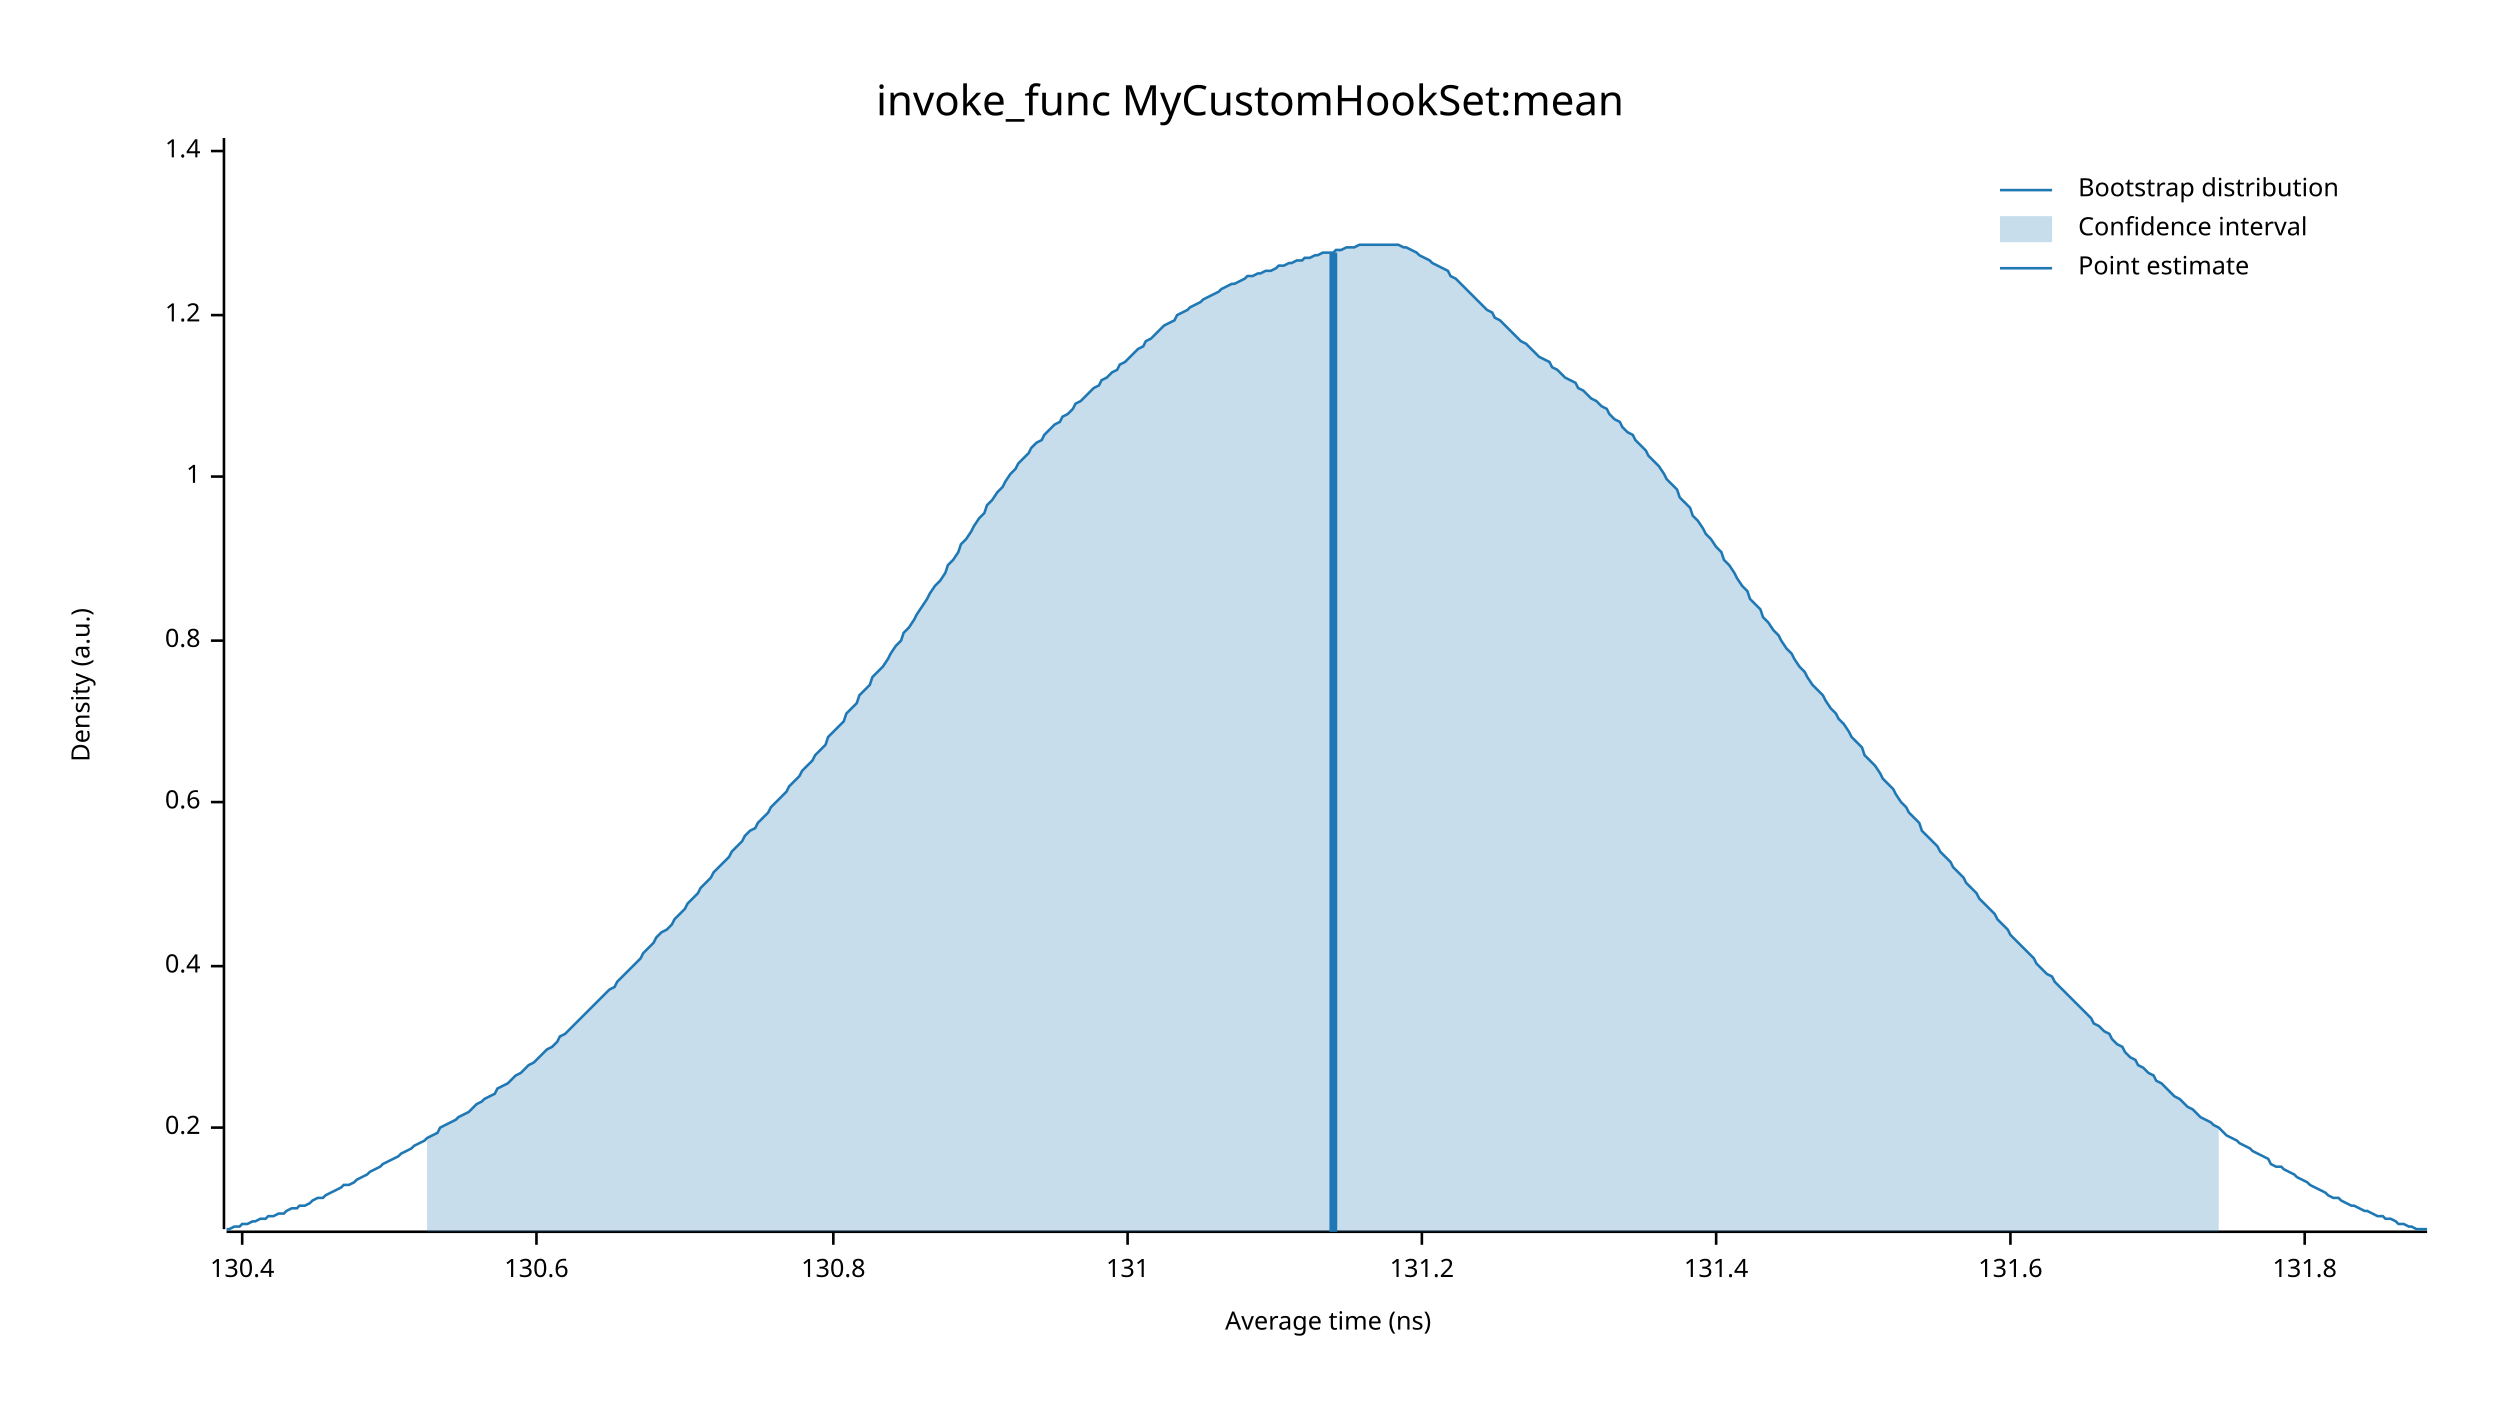
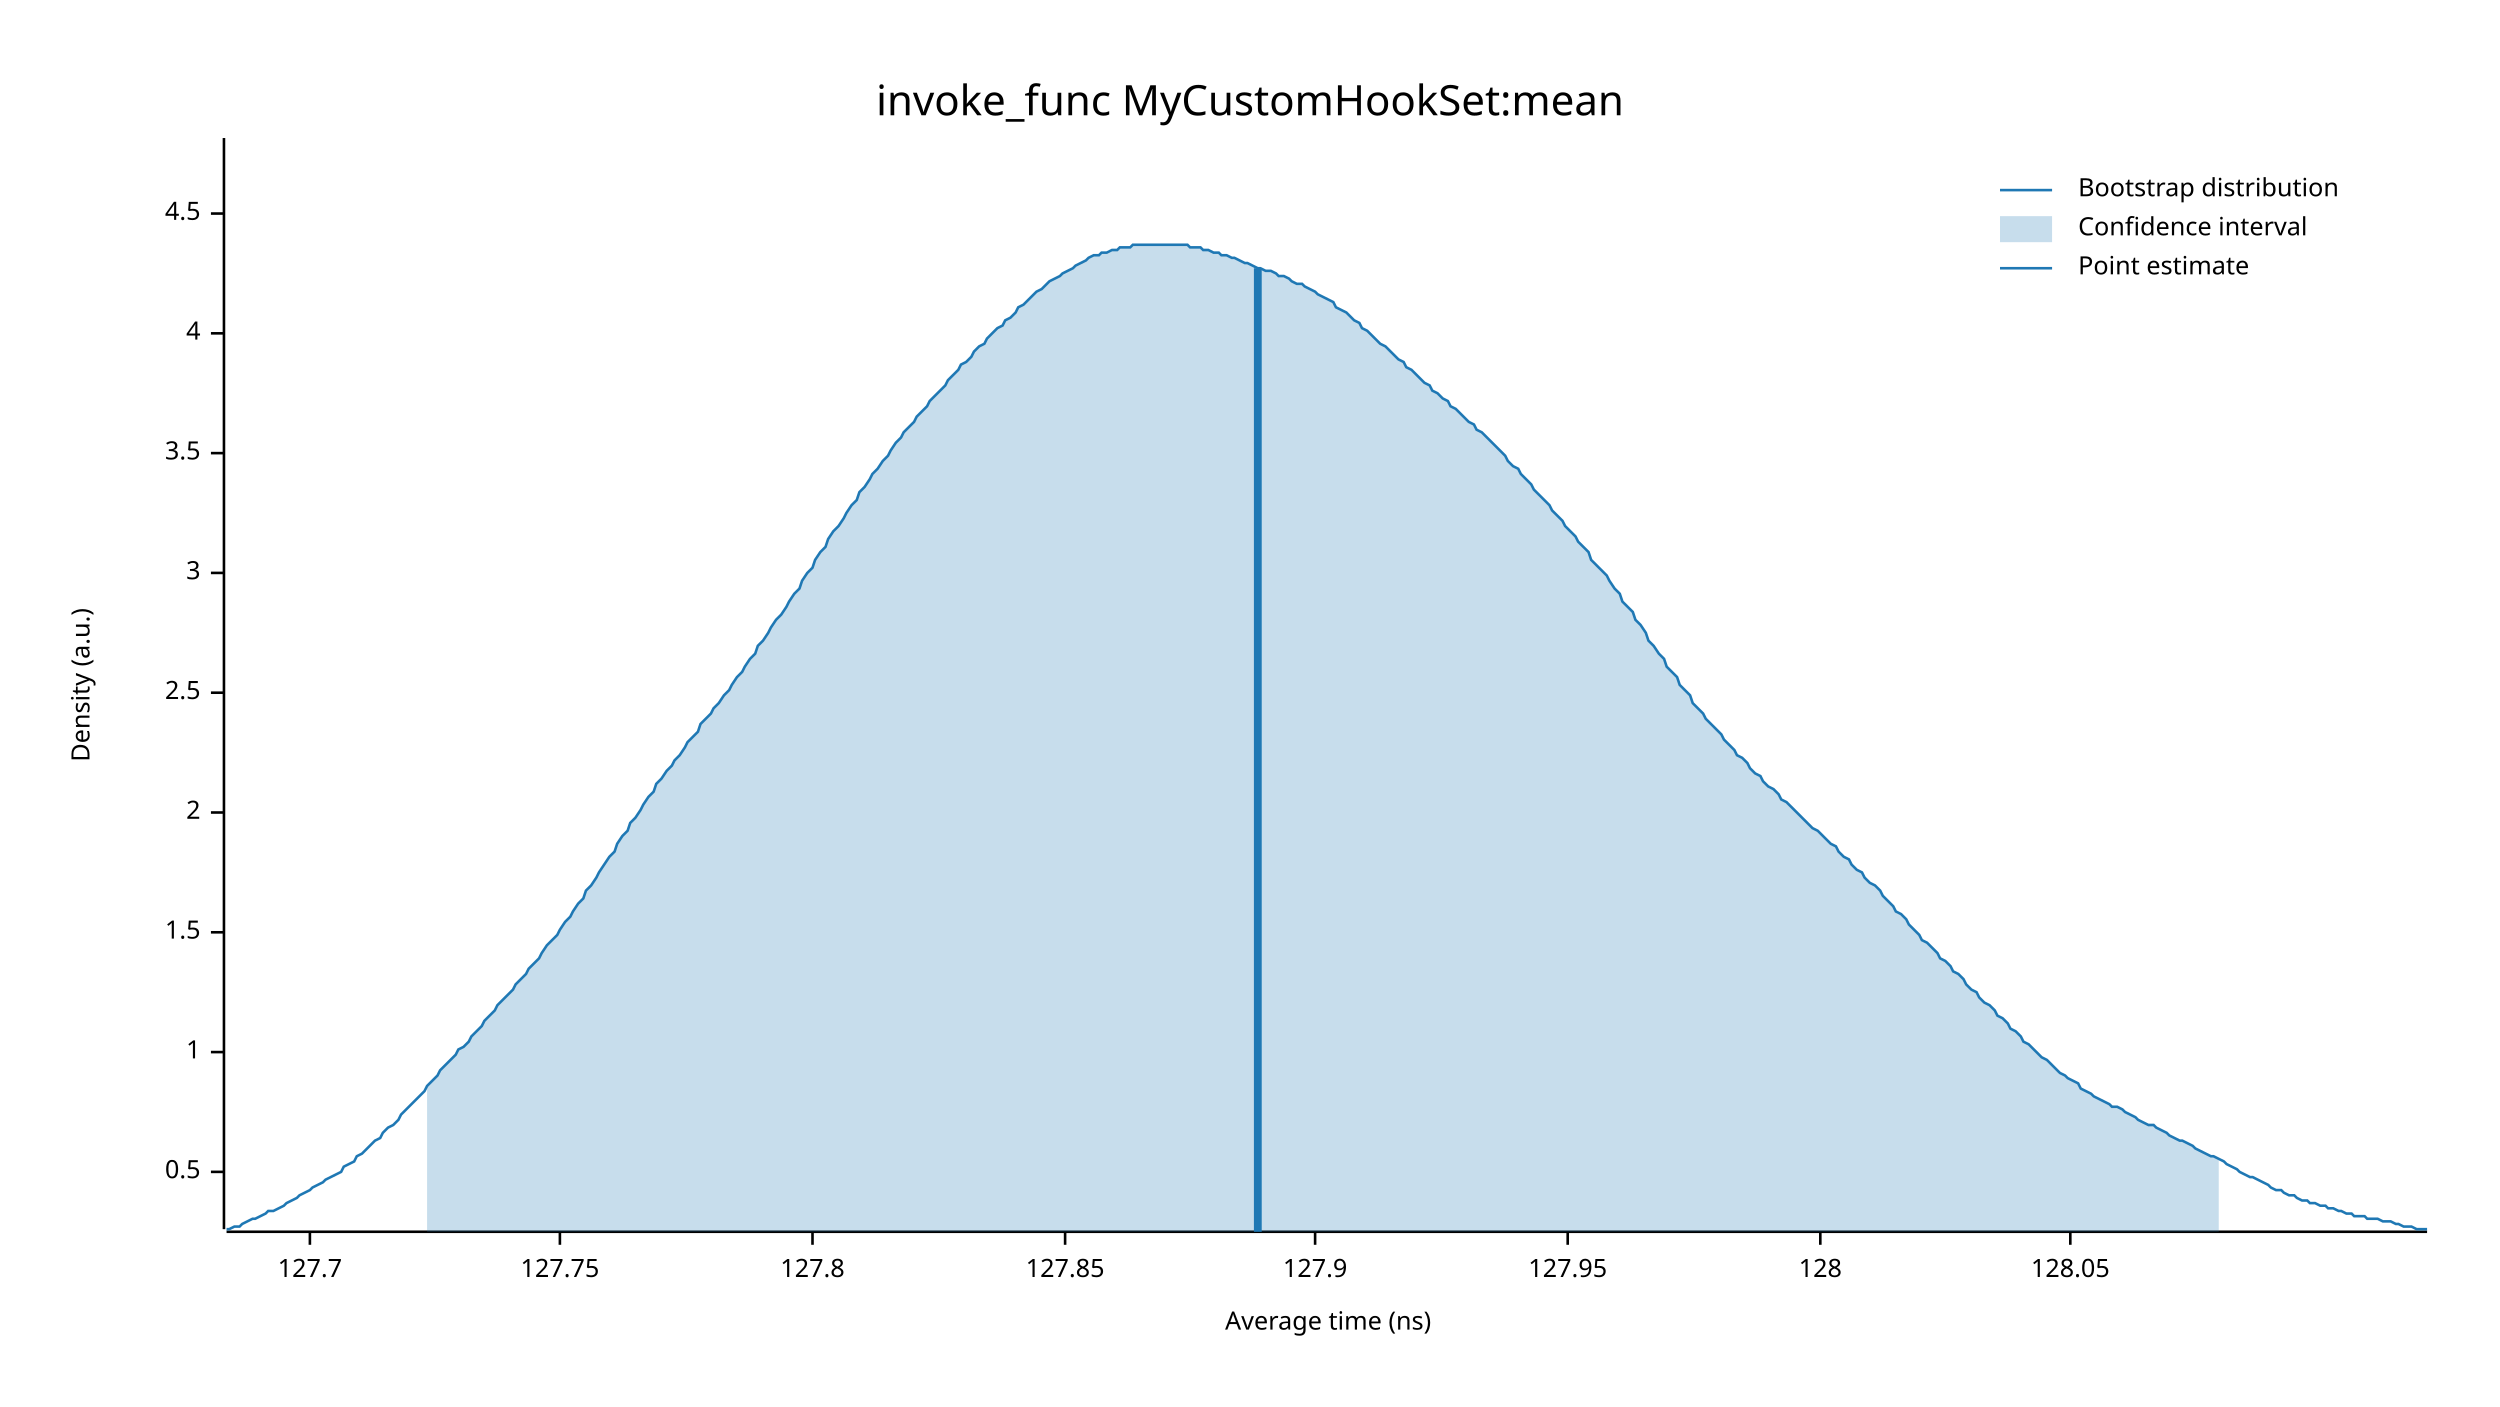
<svg xmlns="http://www.w3.org/2000/svg" width="960" height="540" viewBox="0 0 960 540">
  <text x="480" y="32" dy="0.76em" text-anchor="middle" font-family="sans-serif" font-size="16.129" opacity="1" fill="#000000">
invoke_func MyCustomHookSet:mean
</text>
  <text x="27" y="263" dy="0.76em" text-anchor="middle" font-family="sans-serif" font-size="9.677" opacity="1" fill="#000000" transform="rotate(270, 27, 263)">
Density (a.u.)
</text>
  <text x="510" y="513" dy="-0.5ex" text-anchor="middle" font-family="sans-serif" font-size="9.677" opacity="1" fill="#000000">
Average time (ns)
</text>
  <polyline fill="none" opacity="1" stroke="#000000" stroke-width="1" points="86,53 86,472 " />
-   <text x="77" y="433" dy="0.5ex" text-anchor="end" font-family="sans-serif" font-size="9.677" opacity="1" fill="#000000">
- 0.2
+   <text x="77" y="450" dy="0.5ex" text-anchor="end" font-family="sans-serif" font-size="9.677" opacity="1" fill="#000000">
+ 0.5
</text>
-   <polyline fill="none" opacity="1" stroke="#000000" stroke-width="1" points="81,433 86,433 " />
-   <text x="77" y="371" dy="0.5ex" text-anchor="end" font-family="sans-serif" font-size="9.677" opacity="1" fill="#000000">
- 0.4
- </text>
-   <polyline fill="none" opacity="1" stroke="#000000" stroke-width="1" points="81,371 86,371 " />
-   <text x="77" y="308" dy="0.5ex" text-anchor="end" font-family="sans-serif" font-size="9.677" opacity="1" fill="#000000">
- 0.6
- </text>
-   <polyline fill="none" opacity="1" stroke="#000000" stroke-width="1" points="81,308 86,308 " />
-   <text x="77" y="246" dy="0.5ex" text-anchor="end" font-family="sans-serif" font-size="9.677" opacity="1" fill="#000000">
- 0.8
- </text>
-   <polyline fill="none" opacity="1" stroke="#000000" stroke-width="1" points="81,246 86,246 " />
-   <text x="77" y="183" dy="0.5ex" text-anchor="end" font-family="sans-serif" font-size="9.677" opacity="1" fill="#000000">
+   <polyline fill="none" opacity="1" stroke="#000000" stroke-width="1" points="81,450 86,450 " />
+   <text x="77" y="404" dy="0.5ex" text-anchor="end" font-family="sans-serif" font-size="9.677" opacity="1" fill="#000000">
1
</text>
-   <polyline fill="none" opacity="1" stroke="#000000" stroke-width="1" points="81,183 86,183 " />
-   <text x="77" y="121" dy="0.5ex" text-anchor="end" font-family="sans-serif" font-size="9.677" opacity="1" fill="#000000">
- 1.2
+   <polyline fill="none" opacity="1" stroke="#000000" stroke-width="1" points="81,404 86,404 " />
+   <text x="77" y="358" dy="0.5ex" text-anchor="end" font-family="sans-serif" font-size="9.677" opacity="1" fill="#000000">
+ 1.5
</text>
-   <polyline fill="none" opacity="1" stroke="#000000" stroke-width="1" points="81,121 86,121 " />
-   <text x="77" y="58" dy="0.5ex" text-anchor="end" font-family="sans-serif" font-size="9.677" opacity="1" fill="#000000">
- 1.4
+   <polyline fill="none" opacity="1" stroke="#000000" stroke-width="1" points="81,358 86,358 " />
+   <text x="77" y="312" dy="0.5ex" text-anchor="end" font-family="sans-serif" font-size="9.677" opacity="1" fill="#000000">
+ 2
</text>
-   <polyline fill="none" opacity="1" stroke="#000000" stroke-width="1" points="81,58 86,58 " />
+   <polyline fill="none" opacity="1" stroke="#000000" stroke-width="1" points="81,312 86,312 " />
+   <text x="77" y="266" dy="0.5ex" text-anchor="end" font-family="sans-serif" font-size="9.677" opacity="1" fill="#000000">
+ 2.5
+ </text>
+   <polyline fill="none" opacity="1" stroke="#000000" stroke-width="1" points="81,266 86,266 " />
+   <text x="77" y="220" dy="0.5ex" text-anchor="end" font-family="sans-serif" font-size="9.677" opacity="1" fill="#000000">
+ 3
+ </text>
+   <polyline fill="none" opacity="1" stroke="#000000" stroke-width="1" points="81,220 86,220 " />
+   <text x="77" y="174" dy="0.5ex" text-anchor="end" font-family="sans-serif" font-size="9.677" opacity="1" fill="#000000">
+ 3.5
+ </text>
+   <polyline fill="none" opacity="1" stroke="#000000" stroke-width="1" points="81,174 86,174 " />
+   <text x="77" y="128" dy="0.5ex" text-anchor="end" font-family="sans-serif" font-size="9.677" opacity="1" fill="#000000">
+ 4
+ </text>
+   <polyline fill="none" opacity="1" stroke="#000000" stroke-width="1" points="81,128 86,128 " />
+   <text x="77" y="82" dy="0.5ex" text-anchor="end" font-family="sans-serif" font-size="9.677" opacity="1" fill="#000000">
+ 4.5
+ </text>
+   <polyline fill="none" opacity="1" stroke="#000000" stroke-width="1" points="81,82 86,82 " />
  <polyline fill="none" opacity="1" stroke="#000000" stroke-width="1" points="87,473 932,473 " />
-   <text x="93" y="483" dy="0.76em" text-anchor="middle" font-family="sans-serif" font-size="9.677" opacity="1" fill="#000000">
- 130.4
+   <text x="119" y="483" dy="0.76em" text-anchor="middle" font-family="sans-serif" font-size="9.677" opacity="1" fill="#000000">
+ 127.7
</text>
-   <polyline fill="none" opacity="1" stroke="#000000" stroke-width="1" points="93,473 93,478 " />
-   <text x="206" y="483" dy="0.76em" text-anchor="middle" font-family="sans-serif" font-size="9.677" opacity="1" fill="#000000">
- 130.6
+   <polyline fill="none" opacity="1" stroke="#000000" stroke-width="1" points="119,473 119,478 " />
+   <text x="215" y="483" dy="0.76em" text-anchor="middle" font-family="sans-serif" font-size="9.677" opacity="1" fill="#000000">
+ 127.75
</text>
-   <polyline fill="none" opacity="1" stroke="#000000" stroke-width="1" points="206,473 206,478 " />
-   <text x="320" y="483" dy="0.76em" text-anchor="middle" font-family="sans-serif" font-size="9.677" opacity="1" fill="#000000">
- 130.8
+   <polyline fill="none" opacity="1" stroke="#000000" stroke-width="1" points="215,473 215,478 " />
+   <text x="312" y="483" dy="0.76em" text-anchor="middle" font-family="sans-serif" font-size="9.677" opacity="1" fill="#000000">
+ 127.8
</text>
-   <polyline fill="none" opacity="1" stroke="#000000" stroke-width="1" points="320,473 320,478 " />
-   <text x="433" y="483" dy="0.76em" text-anchor="middle" font-family="sans-serif" font-size="9.677" opacity="1" fill="#000000">
- 131
+   <polyline fill="none" opacity="1" stroke="#000000" stroke-width="1" points="312,473 312,478 " />
+   <text x="409" y="483" dy="0.76em" text-anchor="middle" font-family="sans-serif" font-size="9.677" opacity="1" fill="#000000">
+ 127.85
</text>
-   <polyline fill="none" opacity="1" stroke="#000000" stroke-width="1" points="433,473 433,478 " />
-   <text x="546" y="483" dy="0.76em" text-anchor="middle" font-family="sans-serif" font-size="9.677" opacity="1" fill="#000000">
- 131.2
+   <polyline fill="none" opacity="1" stroke="#000000" stroke-width="1" points="409,473 409,478 " />
+   <text x="505" y="483" dy="0.76em" text-anchor="middle" font-family="sans-serif" font-size="9.677" opacity="1" fill="#000000">
+ 127.9
</text>
-   <polyline fill="none" opacity="1" stroke="#000000" stroke-width="1" points="546,473 546,478 " />
-   <text x="659" y="483" dy="0.76em" text-anchor="middle" font-family="sans-serif" font-size="9.677" opacity="1" fill="#000000">
- 131.4
+   <polyline fill="none" opacity="1" stroke="#000000" stroke-width="1" points="505,473 505,478 " />
+   <text x="602" y="483" dy="0.76em" text-anchor="middle" font-family="sans-serif" font-size="9.677" opacity="1" fill="#000000">
+ 127.95
</text>
-   <polyline fill="none" opacity="1" stroke="#000000" stroke-width="1" points="659,473 659,478 " />
-   <text x="772" y="483" dy="0.76em" text-anchor="middle" font-family="sans-serif" font-size="9.677" opacity="1" fill="#000000">
- 131.6
+   <polyline fill="none" opacity="1" stroke="#000000" stroke-width="1" points="602,473 602,478 " />
+   <text x="699" y="483" dy="0.76em" text-anchor="middle" font-family="sans-serif" font-size="9.677" opacity="1" fill="#000000">
+ 128
</text>
-   <polyline fill="none" opacity="1" stroke="#000000" stroke-width="1" points="772,473 772,478 " />
-   <text x="885" y="483" dy="0.76em" text-anchor="middle" font-family="sans-serif" font-size="9.677" opacity="1" fill="#000000">
- 131.8
+   <polyline fill="none" opacity="1" stroke="#000000" stroke-width="1" points="699,473 699,478 " />
+   <text x="795" y="483" dy="0.76em" text-anchor="middle" font-family="sans-serif" font-size="9.677" opacity="1" fill="#000000">
+ 128.05
</text>
-   <polyline fill="none" opacity="1" stroke="#000000" stroke-width="1" points="885,473 885,478 " />
-   <polyline fill="none" opacity="1" stroke="#1F78B4" stroke-width="1" points="87,472 88,472 90,471 92,471 93,470 95,470 97,469 98,469 100,468 102,468 103,467 105,467 107,466 109,466 110,465 112,464 114,464 115,463 117,463 119,462 120,461 122,460 124,460 125,459 127,458 129,457 131,456 132,455 134,455 136,454 137,453 139,452 141,451 142,450 144,449 146,448 147,447 149,446 151,445 153,444 154,443 156,442 158,441 159,440 161,439 163,438 164,437 166,436 168,435 169,433 171,432 173,431 175,430 176,429 178,428 180,427 181,426 183,424 185,423 186,422 188,421 190,420 191,418 193,417 195,416 197,414 198,413 200,412 202,410 203,409 205,408 207,406 208,405 210,403 212,402 214,400 215,398 217,397 219,395 220,394 222,392 224,390 225,389 227,387 229,385 230,384 232,382 234,380 236,379 237,377 239,375 241,373 242,372 244,370 246,368 247,366 249,364 251,362 252,360 254,358 256,357 258,355 259,353 261,351 263,349 264,347 266,345 268,343 269,341 271,339 273,337 274,335 276,333 278,331 280,329 281,327 283,325 285,323 286,321 288,319 290,318 291,316 293,314 295,312 296,310 298,308 300,306 302,304 303,302 305,300 307,298 308,296 310,294 312,292 313,290 315,288 317,286 318,283 320,281 322,279 324,277 325,274 327,272 329,270 330,267 332,265 334,263 335,260 337,258 339,256 341,253 342,251 344,248 346,246 347,243 349,241 351,238 352,236 354,233 356,230 357,228 359,225 361,223 363,220 364,217 366,215 368,212 369,209 371,207 373,204 374,202 376,199 378,197 379,194 381,192 383,189 385,187 386,185 388,182 390,180 391,178 393,176 395,174 396,172 398,170 400,169 401,167 403,165 405,163 407,162 408,160 410,159 412,157 413,155 415,154 417,152 418,151 420,149 422,148 423,146 425,145 427,143 429,142 430,140 432,139 434,137 435,136 437,134 439,133 440,131 442,130 444,128 445,127 447,125 449,124 451,123 452,121 454,120 456,119 457,118 459,117 461,116 462,115 464,114 466,113 468,112 469,111 471,110 473,109 474,109 476,108 478,107 479,106 481,106 483,105 484,105 486,104 488,104 490,103 491,102 493,102 495,101 496,101 498,100 500,100 501,99 503,99 505,98 506,98 508,97 510,97 512,97 513,96 515,96 517,95 518,95 520,95 522,94 523,94 525,94 527,94 528,94 530,94 532,94 534,94 535,94 537,94 539,95 540,95 542,96 544,97 545,98 547,99 549,100 550,101 552,102 554,103 556,104 557,106 559,107 561,109 562,110 564,112 566,114 567,115 569,117 571,119 573,120 574,122 576,123 578,125 579,126 581,128 583,130 584,131 586,132 588,134 589,135 591,137 593,138 595,139 596,141 598,142 600,144 601,145 603,146 605,147 606,149 608,150 610,152 611,153 613,154 615,156 617,157 618,159 620,161 622,162 623,164 625,166 627,167 628,169 630,171 632,173 633,175 635,177 637,179 639,182 640,184 642,186 644,188 645,191 647,193 649,195 650,198 652,200 654,203 655,205 657,207 659,210 661,212 662,215 664,217 666,220 667,222 669,225 671,227 672,230 674,232 676,234 677,237 679,239 681,242 683,244 684,246 686,249 688,251 689,253 691,256 693,258 694,260 696,263 698,265 700,267 701,269 703,272 705,274 706,276 708,278 710,281 711,283 713,285 715,287 716,290 718,292 720,294 722,297 723,299 725,301 727,303 728,305 730,308 732,310 733,312 735,314 737,316 738,319 740,321 742,323 744,325 745,327 747,329 749,331 750,333 752,335 754,337 755,339 757,341 759,343 760,345 762,347 764,349 766,351 767,353 769,355 771,357 772,359 774,361 776,363 777,364 779,366 781,368 782,370 784,372 786,374 788,375 789,377 791,379 793,381 794,382 796,384 798,386 799,387 801,389 803,391 804,393 806,394 808,396 810,397 811,399 813,401 815,402 816,404 818,406 820,407 821,409 823,410 825,412 827,413 828,415 830,416 832,418 833,419 835,421 837,422 838,423 840,425 842,426 843,427 845,429 847,430 849,431 850,432 852,433 854,435 855,436 857,437 859,438 860,439 862,440 864,441 865,442 867,443 869,444 871,445 872,447 874,448 876,448 877,449 879,450 881,451 882,452 884,453 886,454 887,455 889,456 891,457 893,458 894,459 896,460 898,460 899,461 901,462 903,463 904,463 906,464 908,465 909,465 911,466 913,467 915,467 916,468 918,468 920,469 921,470 923,470 925,471 926,471 928,472 930,472 932,472 " />
-   <polygon opacity="0.25" fill="#1F78B4" points="164,437 166,436 168,435 169,433 171,432 173,431 175,430 176,429 178,428 180,427 181,426 183,424 185,423 186,422 188,421 190,420 191,418 193,417 195,416 197,414 198,413 200,412 202,410 203,409 205,408 207,406 208,405 210,403 212,402 214,400 215,398 217,397 219,395 220,394 222,392 224,390 225,389 227,387 229,385 230,384 232,382 234,380 236,379 237,377 239,375 241,373 242,372 244,370 246,368 247,366 249,364 251,362 252,360 254,358 256,357 258,355 259,353 261,351 263,349 264,347 266,345 268,343 269,341 271,339 273,337 274,335 276,333 278,331 280,329 281,327 283,325 285,323 286,321 288,319 290,318 291,316 293,314 295,312 296,310 298,308 300,306 302,304 303,302 305,300 307,298 308,296 310,294 312,292 313,290 315,288 317,286 318,283 320,281 322,279 324,277 325,274 327,272 329,270 330,267 332,265 334,263 335,260 337,258 339,256 341,253 342,251 344,248 346,246 347,243 349,241 351,238 352,236 354,233 356,230 357,228 359,225 361,223 363,220 364,217 366,215 368,212 369,209 371,207 373,204 374,202 376,199 378,197 379,194 381,192 383,189 385,187 386,185 388,182 390,180 391,178 393,176 395,174 396,172 398,170 400,169 401,167 403,165 405,163 407,162 408,160 410,159 412,157 413,155 415,154 417,152 418,151 420,149 422,148 423,146 425,145 427,143 429,142 430,140 432,139 434,137 435,136 437,134 439,133 440,131 442,130 444,128 445,127 447,125 449,124 451,123 452,121 454,120 456,119 457,118 459,117 461,116 462,115 464,114 466,113 468,112 469,111 471,110 473,109 474,109 476,108 478,107 479,106 481,106 483,105 484,105 486,104 488,104 490,103 491,102 493,102 495,101 496,101 498,100 500,100 501,99 503,99 505,98 506,98 508,97 510,97 512,97 513,96 515,96 517,95 518,95 520,95 522,94 523,94 525,94 527,94 528,94 530,94 532,94 534,94 535,94 537,94 539,95 540,95 542,96 544,97 545,98 547,99 549,100 550,101 552,102 554,103 556,104 557,106 559,107 561,109 562,110 564,112 566,114 567,115 569,117 571,119 573,120 574,122 576,123 578,125 579,126 581,128 583,130 584,131 586,132 588,134 589,135 591,137 593,138 595,139 596,141 598,142 600,144 601,145 603,146 605,147 606,149 608,150 610,152 611,153 613,154 615,156 617,157 618,159 620,161 622,162 623,164 625,166 627,167 628,169 630,171 632,173 633,175 635,177 637,179 639,182 640,184 642,186 644,188 645,191 647,193 649,195 650,198 652,200 654,203 655,205 657,207 659,210 661,212 662,215 664,217 666,220 667,222 669,225 671,227 672,230 674,232 676,234 677,237 679,239 681,242 683,244 684,246 686,249 688,251 689,253 691,256 693,258 694,260 696,263 698,265 700,267 701,269 703,272 705,274 706,276 708,278 710,281 711,283 713,285 715,287 716,290 718,292 720,294 722,297 723,299 725,301 727,303 728,305 730,308 732,310 733,312 735,314 737,316 738,319 740,321 742,323 744,325 745,327 747,329 749,331 750,333 752,335 754,337 755,339 757,341 759,343 760,345 762,347 764,349 766,351 767,353 769,355 771,357 772,359 774,361 776,363 777,364 779,366 781,368 782,370 784,372 786,374 788,375 789,377 791,379 793,381 794,382 796,384 798,386 799,387 801,389 803,391 804,393 806,394 808,396 810,397 811,399 813,401 815,402 816,404 818,406 820,407 821,409 823,410 825,412 827,413 828,415 830,416 832,418 833,419 835,421 837,422 838,423 840,425 842,426 843,427 845,429 847,430 849,431 850,432 852,433 852,473 164,473 " />
-   <polyline fill="none" opacity="1" stroke="#1F78B4" stroke-width="3" points="512,473 512,97 " />
+   <polyline fill="none" opacity="1" stroke="#000000" stroke-width="1" points="795,473 795,478 " />
+   <polyline fill="none" opacity="1" stroke="#1F78B4" stroke-width="1" points="87,472 88,472 90,471 92,471 93,470 95,469 97,468 98,468 100,467 102,466 103,465 105,465 107,464 109,463 110,462 112,461 114,460 115,459 117,458 119,457 120,456 122,455 124,454 125,453 127,452 129,451 131,450 132,448 134,447 136,446 137,444 139,443 141,441 142,440 144,438 146,437 147,435 149,433 151,432 153,430 154,428 156,426 158,424 159,423 161,421 163,419 164,417 166,415 168,413 169,411 171,409 173,407 175,405 176,403 178,402 180,400 181,398 183,396 185,394 186,392 188,390 190,388 191,386 193,384 195,382 197,380 198,378 200,376 202,374 203,372 205,370 207,368 208,366 210,363 212,361 214,359 215,357 217,354 219,352 220,350 222,347 224,345 225,342 227,340 229,337 230,335 232,332 234,329 236,327 237,324 239,321 241,319 242,316 244,314 246,311 247,309 249,306 251,304 252,301 254,299 256,296 258,294 259,292 261,290 263,287 264,285 266,283 268,281 269,278 271,276 273,274 274,272 276,270 278,267 280,265 281,263 283,260 285,258 286,256 288,253 290,251 291,248 293,246 295,243 296,241 298,238 300,236 302,233 303,231 305,228 307,226 308,223 310,220 312,218 313,215 315,212 317,210 318,207 320,204 322,202 324,199 325,197 327,194 329,192 330,189 332,187 334,184 335,182 337,180 339,177 341,175 342,173 344,170 346,168 347,166 349,164 351,162 352,160 354,158 356,156 357,154 359,152 361,150 363,148 364,146 366,144 368,142 369,140 371,139 373,137 374,135 376,133 378,132 379,130 381,128 383,126 385,125 386,123 388,122 390,120 391,118 393,117 395,115 396,114 398,112 400,111 401,110 403,108 405,107 407,106 408,105 410,104 412,103 413,102 415,101 417,100 418,99 420,98 422,98 423,97 425,97 427,96 429,96 430,95 432,95 434,95 435,94 437,94 439,94 440,94 442,94 444,94 445,94 447,94 449,94 451,94 452,94 454,94 456,94 457,95 459,95 461,95 462,96 464,96 466,97 468,97 469,98 471,98 473,99 474,99 476,100 478,101 479,101 481,102 483,103 484,103 486,104 488,104 490,105 491,106 493,106 495,107 496,108 498,109 500,109 501,110 503,111 505,112 506,113 508,114 510,115 512,116 513,118 515,119 517,120 518,121 520,123 522,124 523,126 525,127 527,129 528,130 530,132 532,133 534,135 535,136 537,138 539,139 540,141 542,142 544,144 545,145 547,147 549,148 550,150 552,151 554,153 556,154 557,156 559,157 561,159 562,160 564,162 566,163 567,165 569,166 571,168 573,170 574,171 576,173 578,175 579,177 581,179 583,180 584,182 586,184 588,186 589,188 591,190 593,192 595,194 596,196 598,198 600,200 601,202 603,204 605,206 606,208 608,210 610,212 611,215 613,217 615,219 617,221 618,223 620,226 622,228 623,231 625,233 627,235 628,238 630,240 632,243 633,246 635,248 637,251 639,253 640,256 642,258 644,260 645,263 647,265 649,267 650,270 652,272 654,274 655,276 657,278 659,280 661,282 662,284 664,286 666,288 667,290 669,291 671,293 672,295 674,297 676,298 677,300 679,302 681,303 683,305 684,307 686,308 688,310 689,311 691,313 693,315 694,316 696,318 698,319 700,321 701,322 703,324 705,325 706,327 708,329 710,330 711,332 713,334 715,335 716,337 718,339 720,340 722,342 723,344 725,346 727,348 728,350 730,351 732,353 733,355 735,357 737,359 738,361 740,362 742,364 744,366 745,368 747,369 749,371 750,373 752,374 754,376 755,378 757,380 759,381 760,383 762,385 764,386 766,388 767,390 769,391 771,393 772,395 774,396 776,398 777,400 779,401 781,403 782,404 784,406 786,407 788,409 789,410 791,412 793,413 794,414 796,415 798,416 799,418 801,419 803,420 804,421 806,422 808,423 810,424 811,425 813,425 815,426 816,427 818,428 820,429 821,430 823,431 825,432 827,432 828,433 830,434 832,435 833,436 835,437 837,438 838,438 840,439 842,440 843,441 845,442 847,443 849,444 850,444 852,445 854,446 855,447 857,448 859,449 860,450 862,451 864,452 865,452 867,453 869,454 871,455 872,456 874,457 876,457 877,458 879,459 881,459 882,460 884,461 886,461 887,462 889,462 891,463 893,463 894,464 896,464 898,465 899,465 901,466 903,466 904,467 906,467 908,467 909,468 911,468 913,468 915,469 916,469 918,469 920,470 921,470 923,471 925,471 926,471 928,472 930,472 932,472 " />
+   <polygon opacity="0.25" fill="#1F78B4" points="164,417 166,415 168,413 169,411 171,409 173,407 175,405 176,403 178,402 180,400 181,398 183,396 185,394 186,392 188,390 190,388 191,386 193,384 195,382 197,380 198,378 200,376 202,374 203,372 205,370 207,368 208,366 210,363 212,361 214,359 215,357 217,354 219,352 220,350 222,347 224,345 225,342 227,340 229,337 230,335 232,332 234,329 236,327 237,324 239,321 241,319 242,316 244,314 246,311 247,309 249,306 251,304 252,301 254,299 256,296 258,294 259,292 261,290 263,287 264,285 266,283 268,281 269,278 271,276 273,274 274,272 276,270 278,267 280,265 281,263 283,260 285,258 286,256 288,253 290,251 291,248 293,246 295,243 296,241 298,238 300,236 302,233 303,231 305,228 307,226 308,223 310,220 312,218 313,215 315,212 317,210 318,207 320,204 322,202 324,199 325,197 327,194 329,192 330,189 332,187 334,184 335,182 337,180 339,177 341,175 342,173 344,170 346,168 347,166 349,164 351,162 352,160 354,158 356,156 357,154 359,152 361,150 363,148 364,146 366,144 368,142 369,140 371,139 373,137 374,135 376,133 378,132 379,130 381,128 383,126 385,125 386,123 388,122 390,120 391,118 393,117 395,115 396,114 398,112 400,111 401,110 403,108 405,107 407,106 408,105 410,104 412,103 413,102 415,101 417,100 418,99 420,98 422,98 423,97 425,97 427,96 429,96 430,95 432,95 434,95 435,94 437,94 439,94 440,94 442,94 444,94 445,94 447,94 449,94 451,94 452,94 454,94 456,94 457,95 459,95 461,95 462,96 464,96 466,97 468,97 469,98 471,98 473,99 474,99 476,100 478,101 479,101 481,102 483,103 484,103 486,104 488,104 490,105 491,106 493,106 495,107 496,108 498,109 500,109 501,110 503,111 505,112 506,113 508,114 510,115 512,116 513,118 515,119 517,120 518,121 520,123 522,124 523,126 525,127 527,129 528,130 530,132 532,133 534,135 535,136 537,138 539,139 540,141 542,142 544,144 545,145 547,147 549,148 550,150 552,151 554,153 556,154 557,156 559,157 561,159 562,160 564,162 566,163 567,165 569,166 571,168 573,170 574,171 576,173 578,175 579,177 581,179 583,180 584,182 586,184 588,186 589,188 591,190 593,192 595,194 596,196 598,198 600,200 601,202 603,204 605,206 606,208 608,210 610,212 611,215 613,217 615,219 617,221 618,223 620,226 622,228 623,231 625,233 627,235 628,238 630,240 632,243 633,246 635,248 637,251 639,253 640,256 642,258 644,260 645,263 647,265 649,267 650,270 652,272 654,274 655,276 657,278 659,280 661,282 662,284 664,286 666,288 667,290 669,291 671,293 672,295 674,297 676,298 677,300 679,302 681,303 683,305 684,307 686,308 688,310 689,311 691,313 693,315 694,316 696,318 698,319 700,321 701,322 703,324 705,325 706,327 708,329 710,330 711,332 713,334 715,335 716,337 718,339 720,340 722,342 723,344 725,346 727,348 728,350 730,351 732,353 733,355 735,357 737,359 738,361 740,362 742,364 744,366 745,368 747,369 749,371 750,373 752,374 754,376 755,378 757,380 759,381 760,383 762,385 764,386 766,388 767,390 769,391 771,393 772,395 774,396 776,398 777,400 779,401 781,403 782,404 784,406 786,407 788,409 789,410 791,412 793,413 794,414 796,415 798,416 799,418 801,419 803,420 804,421 806,422 808,423 810,424 811,425 813,425 815,426 816,427 818,428 820,429 821,430 823,431 825,432 827,432 828,433 830,434 832,435 833,436 835,437 837,438 838,438 840,439 842,440 843,441 845,442 847,443 849,444 850,444 852,445 852,473 164,473 " />
+   <polyline fill="none" opacity="1" stroke="#1F78B4" stroke-width="3" points="483,473 483,103 " />
  <text x="798" y="68" dy="0.76em" text-anchor="start" font-family="sans-serif" font-size="9.677" opacity="1" fill="#000000">
Bootstrap distribution
</text>
  <text x="798" y="83" dy="0.76em" text-anchor="start" font-family="sans-serif" font-size="9.677" opacity="1" fill="#000000">
Confidence interval
</text>
  <text x="798" y="98" dy="0.76em" text-anchor="start" font-family="sans-serif" font-size="9.677" opacity="1" fill="#000000">
Point estimate
</text>
  <polyline fill="none" opacity="1" stroke="#1F78B4" stroke-width="1" points="768,73 788,73 " />
  <rect x="768" y="83" width="20" height="10" opacity="0.25" fill="#1F78B4" stroke="none" />
  <polyline fill="none" opacity="1" stroke="#1F78B4" stroke-width="1" points="768,103 788,103 " />
</svg>
